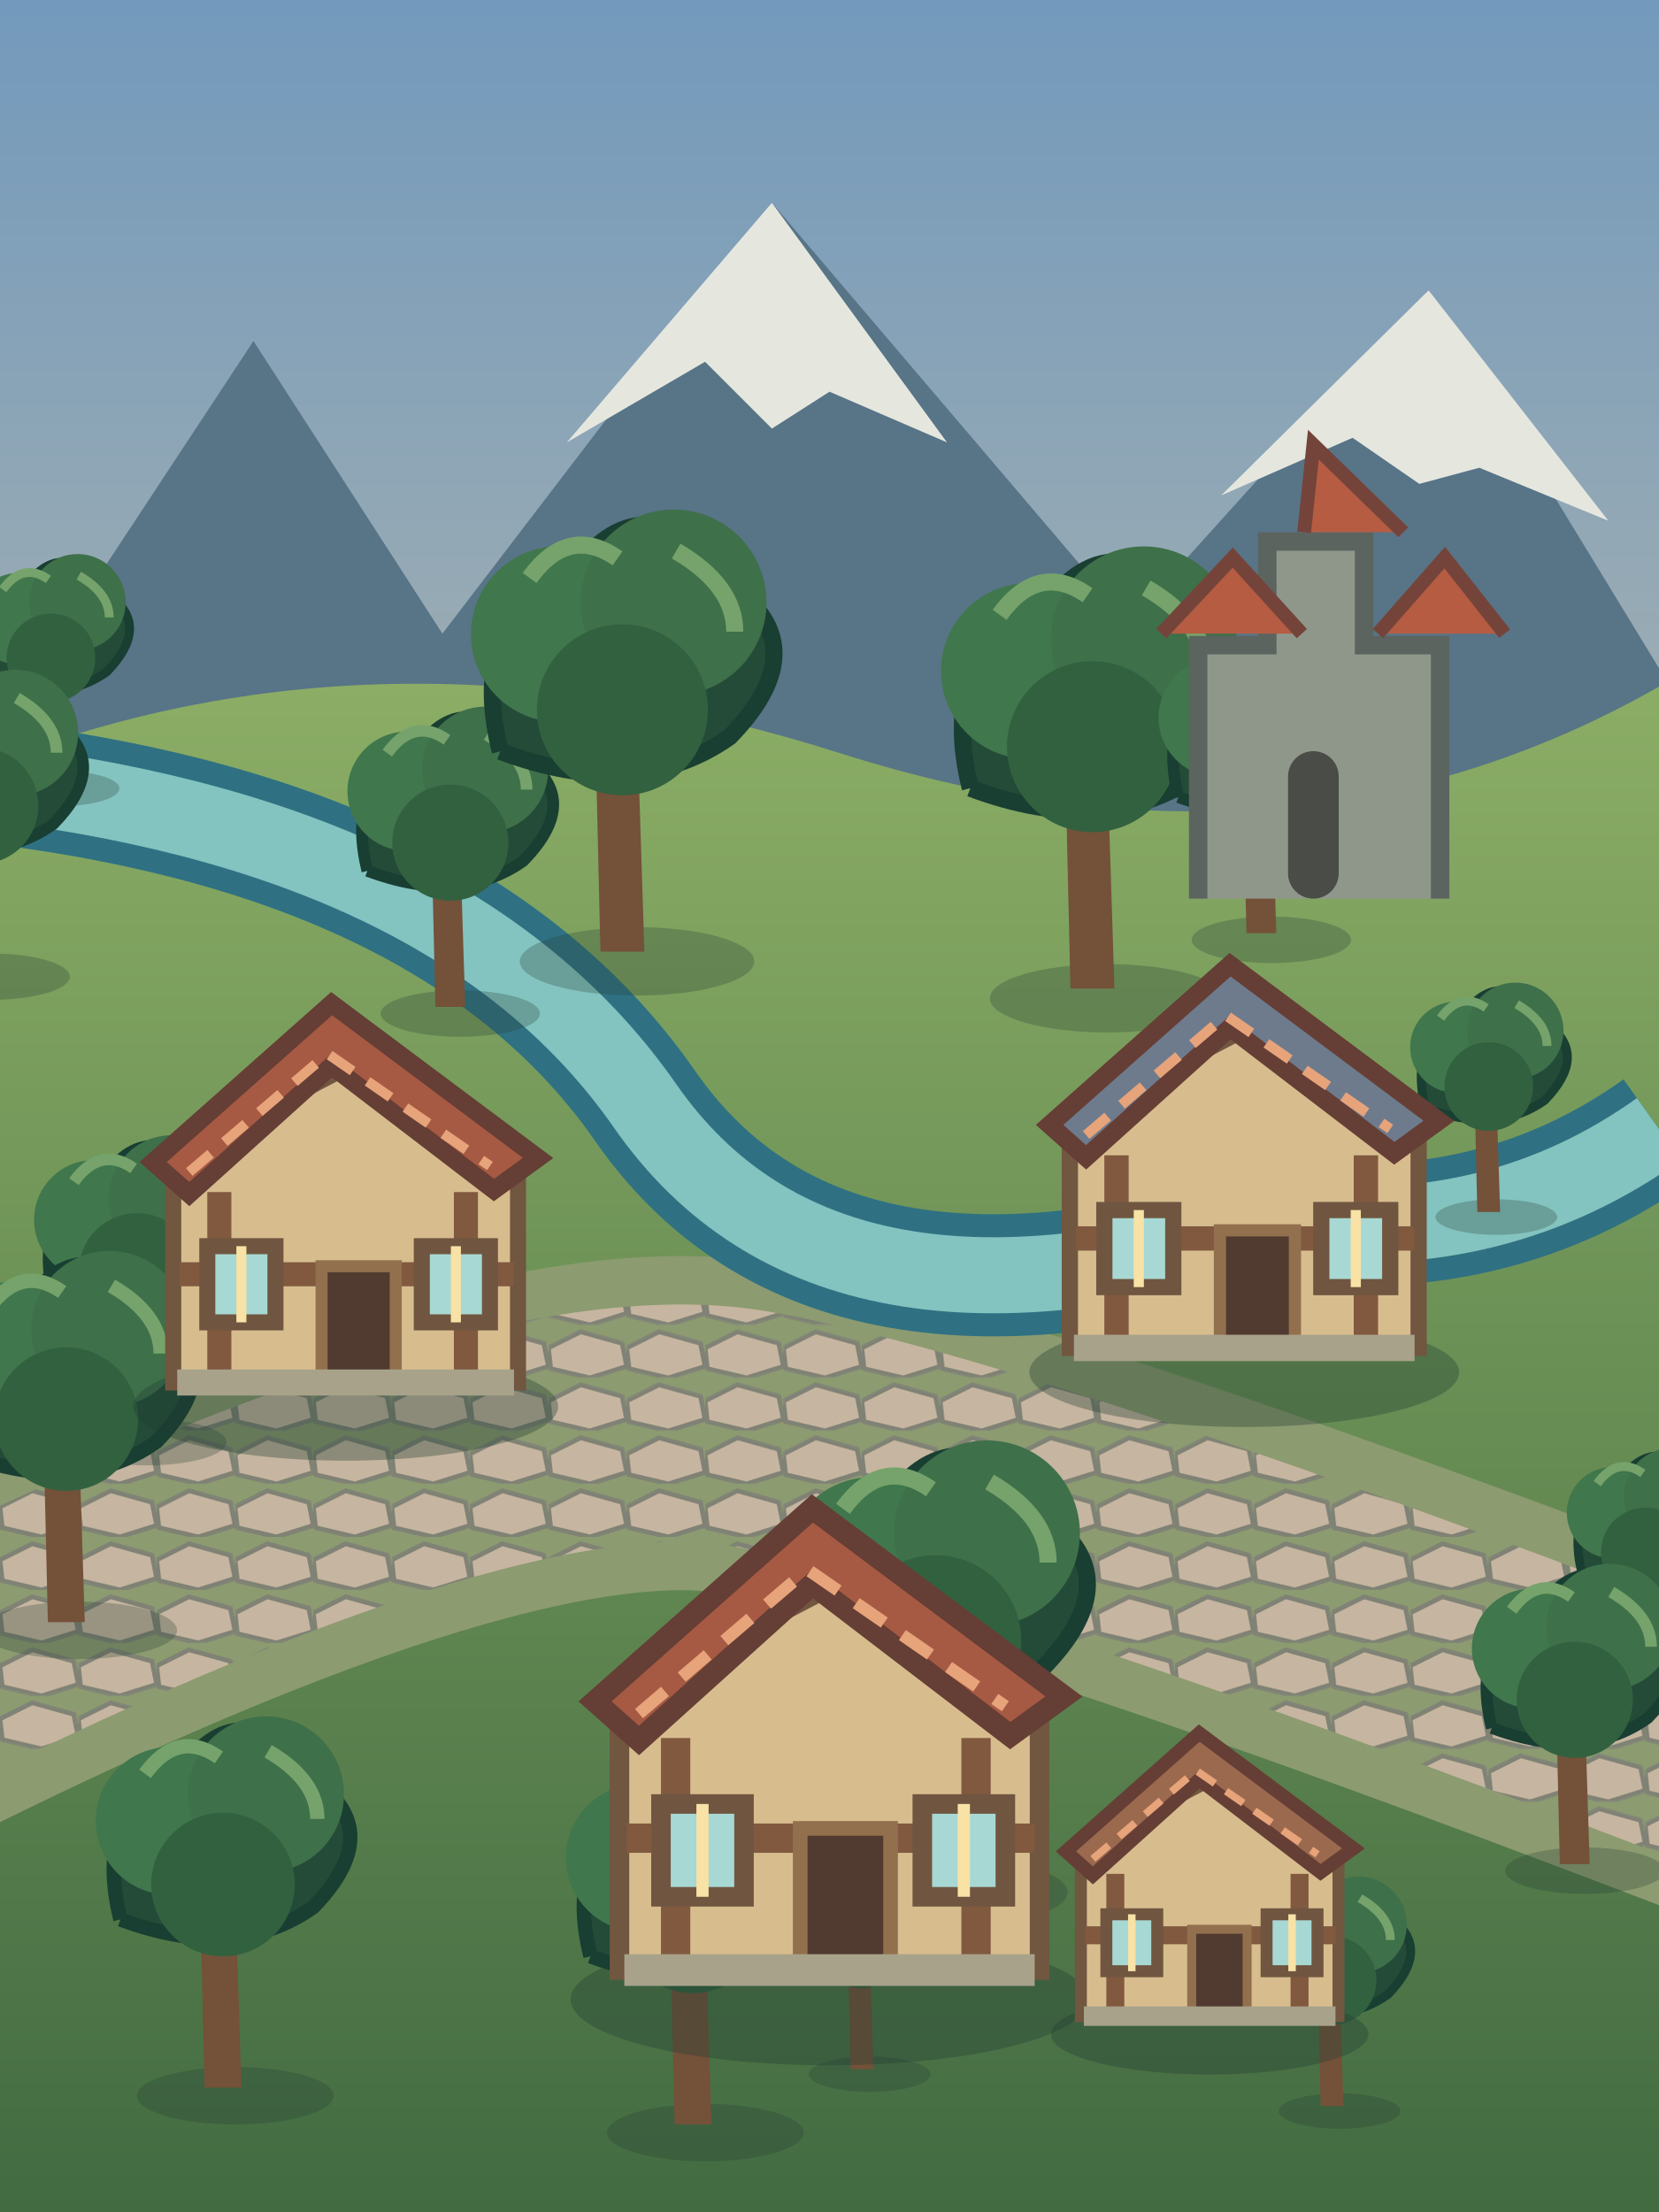
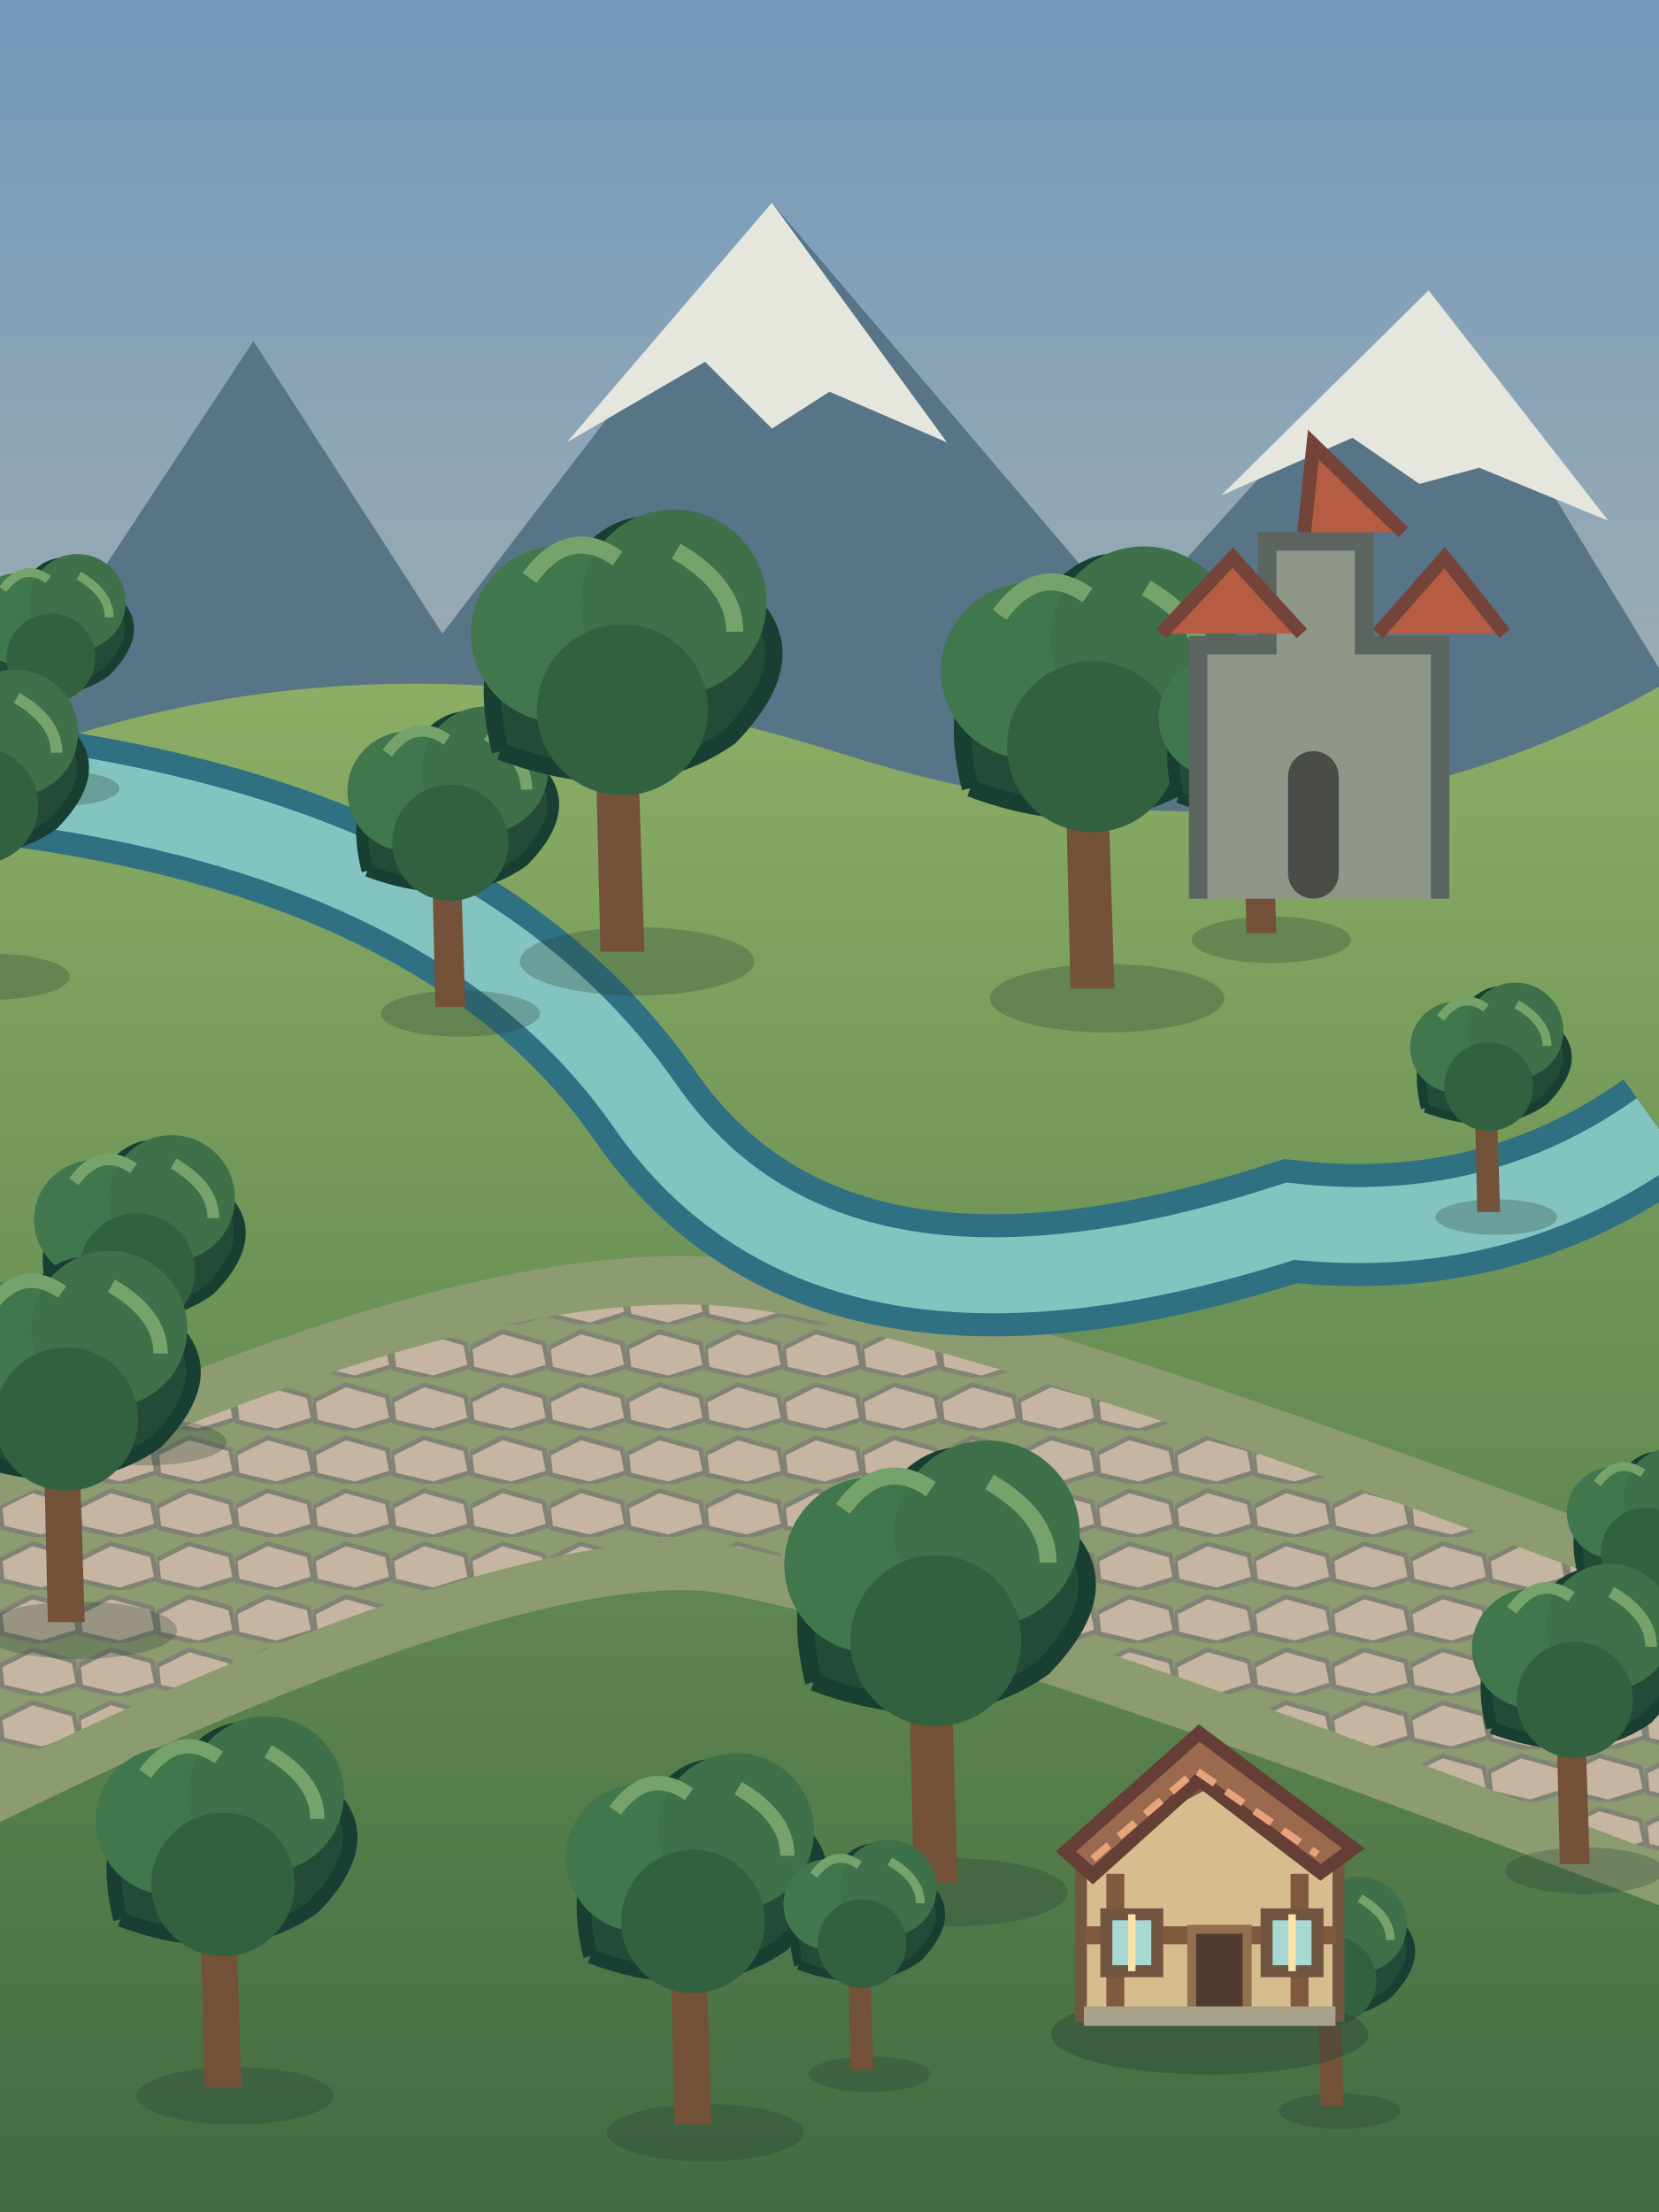
<svg xmlns="http://www.w3.org/2000/svg" width="720" height="960" viewBox="0 0 720 960">
  <defs>
    <linearGradient id="sky" x2="0" y2="1">
      <stop stop-color="#7299bc" />
      <stop offset="1" stop-color="#f6d6a1" />
    </linearGradient>
    <linearGradient id="grass" x2="0" y2="1">
      <stop stop-color="#8bad65" />
      <stop offset="1" stop-color="#426b42" />
    </linearGradient>
    <pattern id="stone" width="34" height="23" patternUnits="userSpaceOnUse">
      <path d="M0 10L14 3L32 8L34 18L18 23L1 19Z" fill="#c6b5a0" stroke="#7f8274" stroke-width="2" />
    </pattern>
  </defs>
  <rect width="720" height="960" fill="url(#sky)" />
  <path d="M0 315L110 148L192 275L335 88L490 270L620 126L720 290V530H0Z" fill="#587487" />
  <path d="M246 192L335 88L411 192L360 170L335 186L306 157Z" fill="#e5e7df" />
  <path d="M530 215L620 126L698 226L642 203L616 210L587 190Z" fill="#e5e7df" />
  <path d="M0 330Q170 265 365 327T720 298V960H0Z" fill="url(#grass)" />
  <path d="M-80 750Q210 600 325 620T800 780" stroke="#8c9b70" stroke-width="145" fill="none" />
  <path d="M-80 750Q210 600 325 620T800 780" stroke="url(#stone)" stroke-width="103" fill="none" />
  <path d="M0 340Q200 365 280 480T560 530Q650 540 720 490" stroke="#2f7182" stroke-width="53" fill="none" />
  <path d="M0 340Q200 365 280 480T560 530Q650 540 720 490" stroke="#83c3c0" stroke-width="33" fill="none" />
  <g transform="translate(21 340) scale(0.55)">
    <ellipse cx="8" cy="4" rx="48" ry="14" fill="#233e33" opacity=".28" />
    <path d="M-7 0L-9 -86L8 -94L11 0" fill="#745139" />
    <path d="M-48 -82Q-62 -138 -16 -158Q14 -196 50 -147Q80 -123 46 -88Q8 -61 -48 -82" fill="#244b38" stroke="#193e32" stroke-width="7" />
    <circle cx="-24" cy="-130" r="36" fill="#40774c" />
    <circle cx="23" cy="-143" r="38" fill="#3e704a" />
    <circle cx="2" cy="-99" r="35" fill="#32613f" />
    <path d="M-36 -153Q-20 -175 0 -161M24 -164Q48 -150 48 -131" stroke="#76a36b" stroke-width="7" fill="none" />
  </g>
  <g transform="translate(194 437) scale(0.72)">
    <ellipse cx="8" cy="4" rx="48" ry="14" fill="#233e33" opacity=".28" />
    <path d="M-7 0L-9 -86L8 -94L11 0" fill="#745139" />
    <path d="M-48 -82Q-62 -138 -16 -158Q14 -196 50 -147Q80 -123 46 -88Q8 -61 -48 -82" fill="#244b38" stroke="#193e32" stroke-width="7" />
    <circle cx="-24" cy="-130" r="36" fill="#40774c" />
    <circle cx="23" cy="-143" r="38" fill="#3e704a" />
    <circle cx="2" cy="-99" r="35" fill="#32613f" />
    <path d="M-36 -153Q-20 -175 0 -161M24 -164Q48 -150 48 -131" stroke="#76a36b" stroke-width="7" fill="none" />
  </g>
  <g transform="translate(713 728) scale(0.55)">
    <ellipse cx="8" cy="4" rx="48" ry="14" fill="#233e33" opacity=".28" />
    <path d="M-7 0L-9 -86L8 -94L11 0" fill="#745139" />
    <path d="M-48 -82Q-62 -138 -16 -158Q14 -196 50 -147Q80 -123 46 -88Q8 -61 -48 -82" fill="#244b38" stroke="#193e32" stroke-width="7" />
    <circle cx="-24" cy="-130" r="36" fill="#40774c" />
    <circle cx="23" cy="-143" r="38" fill="#3e704a" />
    <circle cx="2" cy="-99" r="35" fill="#32613f" />
    <path d="M-36 -153Q-20 -175 0 -161M24 -164Q48 -150 48 -131" stroke="#76a36b" stroke-width="7" fill="none" />
  </g>
  <g transform="translate(299 922) scale(0.89)">
    <ellipse cx="8" cy="4" rx="48" ry="14" fill="#233e33" opacity=".28" />
    <path d="M-7 0L-9 -86L8 -94L11 0" fill="#745139" />
    <path d="M-48 -82Q-62 -138 -16 -158Q14 -196 50 -147Q80 -123 46 -88Q8 -61 -48 -82" fill="#244b38" stroke="#193e32" stroke-width="7" />
    <circle cx="-24" cy="-130" r="36" fill="#40774c" />
    <circle cx="23" cy="-143" r="38" fill="#3e704a" />
    <circle cx="2" cy="-99" r="35" fill="#32613f" />
    <path d="M-36 -153Q-20 -175 0 -161M24 -164Q48 -150 48 -131" stroke="#76a36b" stroke-width="7" fill="none" />
  </g>
  <g transform="translate(472 429) scale(1.06)">
    <ellipse cx="8" cy="4" rx="48" ry="14" fill="#233e33" opacity=".28" />
    <path d="M-7 0L-9 -86L8 -94L11 0" fill="#745139" />
    <path d="M-48 -82Q-62 -138 -16 -158Q14 -196 50 -147Q80 -123 46 -88Q8 -61 -48 -82" fill="#244b38" stroke="#193e32" stroke-width="7" />
    <circle cx="-24" cy="-130" r="36" fill="#40774c" />
    <circle cx="23" cy="-143" r="38" fill="#3e704a" />
    <circle cx="2" cy="-99" r="35" fill="#32613f" />
    <path d="M-36 -153Q-20 -175 0 -161M24 -164Q48 -150 48 -131" stroke="#76a36b" stroke-width="7" fill="none" />
  </g>
  <g transform="translate(645 526) scale(0.55)">
    <ellipse cx="8" cy="4" rx="48" ry="14" fill="#233e33" opacity=".28" />
    <path d="M-7 0L-9 -86L8 -94L11 0" fill="#745139" />
    <path d="M-48 -82Q-62 -138 -16 -158Q14 -196 50 -147Q80 -123 46 -88Q8 -61 -48 -82" fill="#244b38" stroke="#193e32" stroke-width="7" />
    <circle cx="-24" cy="-130" r="36" fill="#40774c" />
    <circle cx="23" cy="-143" r="38" fill="#3e704a" />
    <circle cx="2" cy="-99" r="35" fill="#32613f" />
    <path d="M-36 -153Q-20 -175 0 -161M24 -164Q48 -150 48 -131" stroke="#76a36b" stroke-width="7" fill="none" />
  </g>
  <g transform="translate(58 623) scale(0.72)">
    <ellipse cx="8" cy="4" rx="48" ry="14" fill="#233e33" opacity=".28" />
    <path d="M-7 0L-9 -86L8 -94L11 0" fill="#745139" />
    <path d="M-48 -82Q-62 -138 -16 -158Q14 -196 50 -147Q80 -123 46 -88Q8 -61 -48 -82" fill="#244b38" stroke="#193e32" stroke-width="7" />
    <circle cx="-24" cy="-130" r="36" fill="#40774c" />
    <circle cx="23" cy="-143" r="38" fill="#3e704a" />
    <circle cx="2" cy="-99" r="35" fill="#32613f" />
    <path d="M-36 -153Q-20 -175 0 -161M24 -164Q48 -150 48 -131" stroke="#76a36b" stroke-width="7" fill="none" />
  </g>
  <g transform="translate(404 817) scale(1.06)">
    <ellipse cx="8" cy="4" rx="48" ry="14" fill="#233e33" opacity=".28" />
    <path d="M-7 0L-9 -86L8 -94L11 0" fill="#745139" />
    <path d="M-48 -82Q-62 -138 -16 -158Q14 -196 50 -147Q80 -123 46 -88Q8 -61 -48 -82" fill="#244b38" stroke="#193e32" stroke-width="7" />
    <circle cx="-24" cy="-130" r="36" fill="#40774c" />
    <circle cx="23" cy="-143" r="38" fill="#3e704a" />
    <circle cx="2" cy="-99" r="35" fill="#32613f" />
    <path d="M-36 -153Q-20 -175 0 -161M24 -164Q48 -150 48 -131" stroke="#76a36b" stroke-width="7" fill="none" />
  </g>
  <g transform="translate(577 914) scale(0.55)">
    <ellipse cx="8" cy="4" rx="48" ry="14" fill="#233e33" opacity=".28" />
    <path d="M-7 0L-9 -86L8 -94L11 0" fill="#745139" />
    <path d="M-48 -82Q-62 -138 -16 -158Q14 -196 50 -147Q80 -123 46 -88Q8 -61 -48 -82" fill="#244b38" stroke="#193e32" stroke-width="7" />
    <circle cx="-24" cy="-130" r="36" fill="#40774c" />
    <circle cx="23" cy="-143" r="38" fill="#3e704a" />
    <circle cx="2" cy="-99" r="35" fill="#32613f" />
    <path d="M-36 -153Q-20 -175 0 -161M24 -164Q48 -150 48 -131" stroke="#76a36b" stroke-width="7" fill="none" />
  </g>
  <g transform="translate(-10 421) scale(0.72)">
    <ellipse cx="8" cy="4" rx="48" ry="14" fill="#233e33" opacity=".28" />
    <path d="M-7 0L-9 -86L8 -94L11 0" fill="#745139" />
    <path d="M-48 -82Q-62 -138 -16 -158Q14 -196 50 -147Q80 -123 46 -88Q8 -61 -48 -82" fill="#244b38" stroke="#193e32" stroke-width="7" />
    <circle cx="-24" cy="-130" r="36" fill="#40774c" />
    <circle cx="23" cy="-143" r="38" fill="#3e704a" />
    <circle cx="2" cy="-99" r="35" fill="#32613f" />
    <path d="M-36 -153Q-20 -175 0 -161M24 -164Q48 -150 48 -131" stroke="#76a36b" stroke-width="7" fill="none" />
  </g>
  <g transform="translate(682 809) scale(0.72)">
    <ellipse cx="8" cy="4" rx="48" ry="14" fill="#233e33" opacity=".28" />
    <path d="M-7 0L-9 -86L8 -94L11 0" fill="#745139" />
    <path d="M-48 -82Q-62 -138 -16 -158Q14 -196 50 -147Q80 -123 46 -88Q8 -61 -48 -82" fill="#244b38" stroke="#193e32" stroke-width="7" />
    <circle cx="-24" cy="-130" r="36" fill="#40774c" />
    <circle cx="23" cy="-143" r="38" fill="#3e704a" />
    <circle cx="2" cy="-99" r="35" fill="#32613f" />
    <path d="M-36 -153Q-20 -175 0 -161M24 -164Q48 -150 48 -131" stroke="#76a36b" stroke-width="7" fill="none" />
  </g>
  <g transform="translate(95 906) scale(0.89)">
    <ellipse cx="8" cy="4" rx="48" ry="14" fill="#233e33" opacity=".28" />
    <path d="M-7 0L-9 -86L8 -94L11 0" fill="#745139" />
    <path d="M-48 -82Q-62 -138 -16 -158Q14 -196 50 -147Q80 -123 46 -88Q8 -61 -48 -82" fill="#244b38" stroke="#193e32" stroke-width="7" />
    <circle cx="-24" cy="-130" r="36" fill="#40774c" />
    <circle cx="23" cy="-143" r="38" fill="#3e704a" />
    <circle cx="2" cy="-99" r="35" fill="#32613f" />
    <path d="M-36 -153Q-20 -175 0 -161M24 -164Q48 -150 48 -131" stroke="#76a36b" stroke-width="7" fill="none" />
  </g>
  <g transform="translate(268 413) scale(1.06)">
    <ellipse cx="8" cy="4" rx="48" ry="14" fill="#233e33" opacity=".28" />
    <path d="M-7 0L-9 -86L8 -94L11 0" fill="#745139" />
    <path d="M-48 -82Q-62 -138 -16 -158Q14 -196 50 -147Q80 -123 46 -88Q8 -61 -48 -82" fill="#244b38" stroke="#193e32" stroke-width="7" />
    <circle cx="-24" cy="-130" r="36" fill="#40774c" />
    <circle cx="23" cy="-143" r="38" fill="#3e704a" />
    <circle cx="2" cy="-99" r="35" fill="#32613f" />
    <path d="M-36 -153Q-20 -175 0 -161M24 -164Q48 -150 48 -131" stroke="#76a36b" stroke-width="7" fill="none" />
  </g>
  <g transform="translate(27 704) scale(0.89)">
    <ellipse cx="8" cy="4" rx="48" ry="14" fill="#233e33" opacity=".28" />
    <path d="M-7 0L-9 -86L8 -94L11 0" fill="#745139" />
    <path d="M-48 -82Q-62 -138 -16 -158Q14 -196 50 -147Q80 -123 46 -88Q8 -61 -48 -82" fill="#244b38" stroke="#193e32" stroke-width="7" />
    <circle cx="-24" cy="-130" r="36" fill="#40774c" />
    <circle cx="23" cy="-143" r="38" fill="#3e704a" />
    <circle cx="2" cy="-99" r="35" fill="#32613f" />
    <path d="M-36 -153Q-20 -175 0 -161M24 -164Q48 -150 48 -131" stroke="#76a36b" stroke-width="7" fill="none" />
  </g>
  <g transform="translate(373 898) scale(0.55)">
    <ellipse cx="8" cy="4" rx="48" ry="14" fill="#233e33" opacity=".28" />
    <path d="M-7 0L-9 -86L8 -94L11 0" fill="#745139" />
    <path d="M-48 -82Q-62 -138 -16 -158Q14 -196 50 -147Q80 -123 46 -88Q8 -61 -48 -82" fill="#244b38" stroke="#193e32" stroke-width="7" />
    <circle cx="-24" cy="-130" r="36" fill="#40774c" />
    <circle cx="23" cy="-143" r="38" fill="#3e704a" />
    <circle cx="2" cy="-99" r="35" fill="#32613f" />
    <path d="M-36 -153Q-20 -175 0 -161M24 -164Q48 -150 48 -131" stroke="#76a36b" stroke-width="7" fill="none" />
  </g>
  <g transform="translate(546 405) scale(0.72)">
    <ellipse cx="8" cy="4" rx="48" ry="14" fill="#233e33" opacity=".28" />
    <path d="M-7 0L-9 -86L8 -94L11 0" fill="#745139" />
    <path d="M-48 -82Q-62 -138 -16 -158Q14 -196 50 -147Q80 -123 46 -88Q8 -61 -48 -82" fill="#244b38" stroke="#193e32" stroke-width="7" />
    <circle cx="-24" cy="-130" r="36" fill="#40774c" />
    <circle cx="23" cy="-143" r="38" fill="#3e704a" />
    <circle cx="2" cy="-99" r="35" fill="#32613f" />
    <path d="M-36 -153Q-20 -175 0 -161M24 -164Q48 -150 48 -131" stroke="#76a36b" stroke-width="7" fill="none" />
  </g>
-   <g transform="translate(150 600) scale(0.87)">
-     <ellipse cy="12" rx="106" ry="27" fill="#203b32" opacity=".35" />
-     <path d="M-86 -112L0 -157L86 -112V0H-86Z" fill="#d7bd8e" stroke="#715640" stroke-width="8" />
-     <path d="M-96 -110L-7 -189L96 -112L74 -96L-7 -158L-78 -94Z" fill="#a65a43" stroke="#653e35" stroke-width="9" />
-     <path d="M-63 -95V0M60 -95V0M-83 -54H84" stroke="#80593f" stroke-width="12" />
-     <path d="M-12 0V-58H25V0" fill="#513b30" stroke="#92704e" stroke-width="6" />
-     <path d="M-69 -68H-35V-30H-69ZM38 -68H72V-30H38Z" fill="#a8d8d3" stroke="#705640" stroke-width="8" />
-     <path d="M-52 -68V-30M55 -68V-30" stroke="#f8e2a6" stroke-width="5" />
-     <path d="M-78 -105L-9 -164L72 -108" stroke="#e7a37a" stroke-width="5" fill="none" stroke-dasharray="14 9" />
-     <path d="M-84 0H84" stroke="#a8a28a" stroke-width="13" />
-   </g>
-   <g transform="translate(540 585) scale(0.88)">
-     <ellipse cy="12" rx="106" ry="27" fill="#203b32" opacity=".35" />
-     <path d="M-86 -112L0 -157L86 -112V0H-86Z" fill="#d7bd8e" stroke="#715640" stroke-width="8" />
-     <path d="M-96 -110L-7 -189L96 -112L74 -96L-7 -158L-78 -94Z" fill="#6e7b8d" stroke="#653e35" stroke-width="9" />
-     <path d="M-63 -95V0M60 -95V0M-83 -54H84" stroke="#80593f" stroke-width="12" />
-     <path d="M-12 0V-58H25V0" fill="#513b30" stroke="#92704e" stroke-width="6" />
-     <path d="M-69 -68H-35V-30H-69ZM38 -68H72V-30H38Z" fill="#a8d8d3" stroke="#705640" stroke-width="8" />
-     <path d="M-52 -68V-30M55 -68V-30" stroke="#f8e2a6" stroke-width="5" />
-     <path d="M-78 -105L-9 -164L72 -108" stroke="#e7a37a" stroke-width="5" fill="none" stroke-dasharray="14 9" />
-     <path d="M-84 0H84" stroke="#a8a28a" stroke-width="13" />
-   </g>
-   <g transform="translate(360 855) scale(1.06)">
-     <ellipse cy="12" rx="106" ry="27" fill="#203b32" opacity=".35" />
-     <path d="M-86 -112L0 -157L86 -112V0H-86Z" fill="#d7bd8e" stroke="#715640" stroke-width="8" />
-     <path d="M-96 -110L-7 -189L96 -112L74 -96L-7 -158L-78 -94Z" fill="#a65a43" stroke="#653e35" stroke-width="9" />
-     <path d="M-63 -95V0M60 -95V0M-83 -54H84" stroke="#80593f" stroke-width="12" />
-     <path d="M-12 0V-58H25V0" fill="#513b30" stroke="#92704e" stroke-width="6" />
-     <path d="M-69 -68H-35V-30H-69ZM38 -68H72V-30H38Z" fill="#a8d8d3" stroke="#705640" stroke-width="8" />
-     <path d="M-52 -68V-30M55 -68V-30" stroke="#f8e2a6" stroke-width="5" />
-     <path d="M-78 -105L-9 -164L72 -108" stroke="#e7a37a" stroke-width="5" fill="none" stroke-dasharray="14 9" />
-     <path d="M-84 0H84" stroke="#a8a28a" stroke-width="13" />
-   </g>
  <g transform="translate(525 875) scale(0.65)">
    <ellipse cy="12" rx="106" ry="27" fill="#203b32" opacity=".35" />
    <path d="M-86 -112L0 -157L86 -112V0H-86Z" fill="#d7bd8e" stroke="#715640" stroke-width="8" />
    <path d="M-96 -110L-7 -189L96 -112L74 -96L-7 -158L-78 -94Z" fill="#9b694e" stroke="#653e35" stroke-width="9" />
    <path d="M-63 -95V0M60 -95V0M-83 -54H84" stroke="#80593f" stroke-width="12" />
    <path d="M-12 0V-58H25V0" fill="#513b30" stroke="#92704e" stroke-width="6" />
    <path d="M-69 -68H-35V-30H-69ZM38 -68H72V-30H38Z" fill="#a8d8d3" stroke="#705640" stroke-width="8" />
    <path d="M-52 -68V-30M55 -68V-30" stroke="#f8e2a6" stroke-width="5" />
    <path d="M-78 -105L-9 -164L72 -108" stroke="#e7a37a" stroke-width="5" fill="none" stroke-dasharray="14 9" />
    <path d="M-84 0H84" stroke="#a8a28a" stroke-width="13" />
  </g>
  <g transform="translate(570 390)">
    <path d="M-50 0V-110H-20V-155H22V-110H55V0" fill="#8f978b" stroke="#5b645f" stroke-width="8" />
    <path d="M-66 -115L-35 -148L-5 -115M-4 -159L0 -197L39 -159M28 -115L57 -148L83 -115" fill="#b65c43" stroke="#74443a" stroke-width="6" />
    <rect x="-11" y="-64" width="22" height="64" rx="11" fill="#4a4c47" />
  </g>
</svg>
